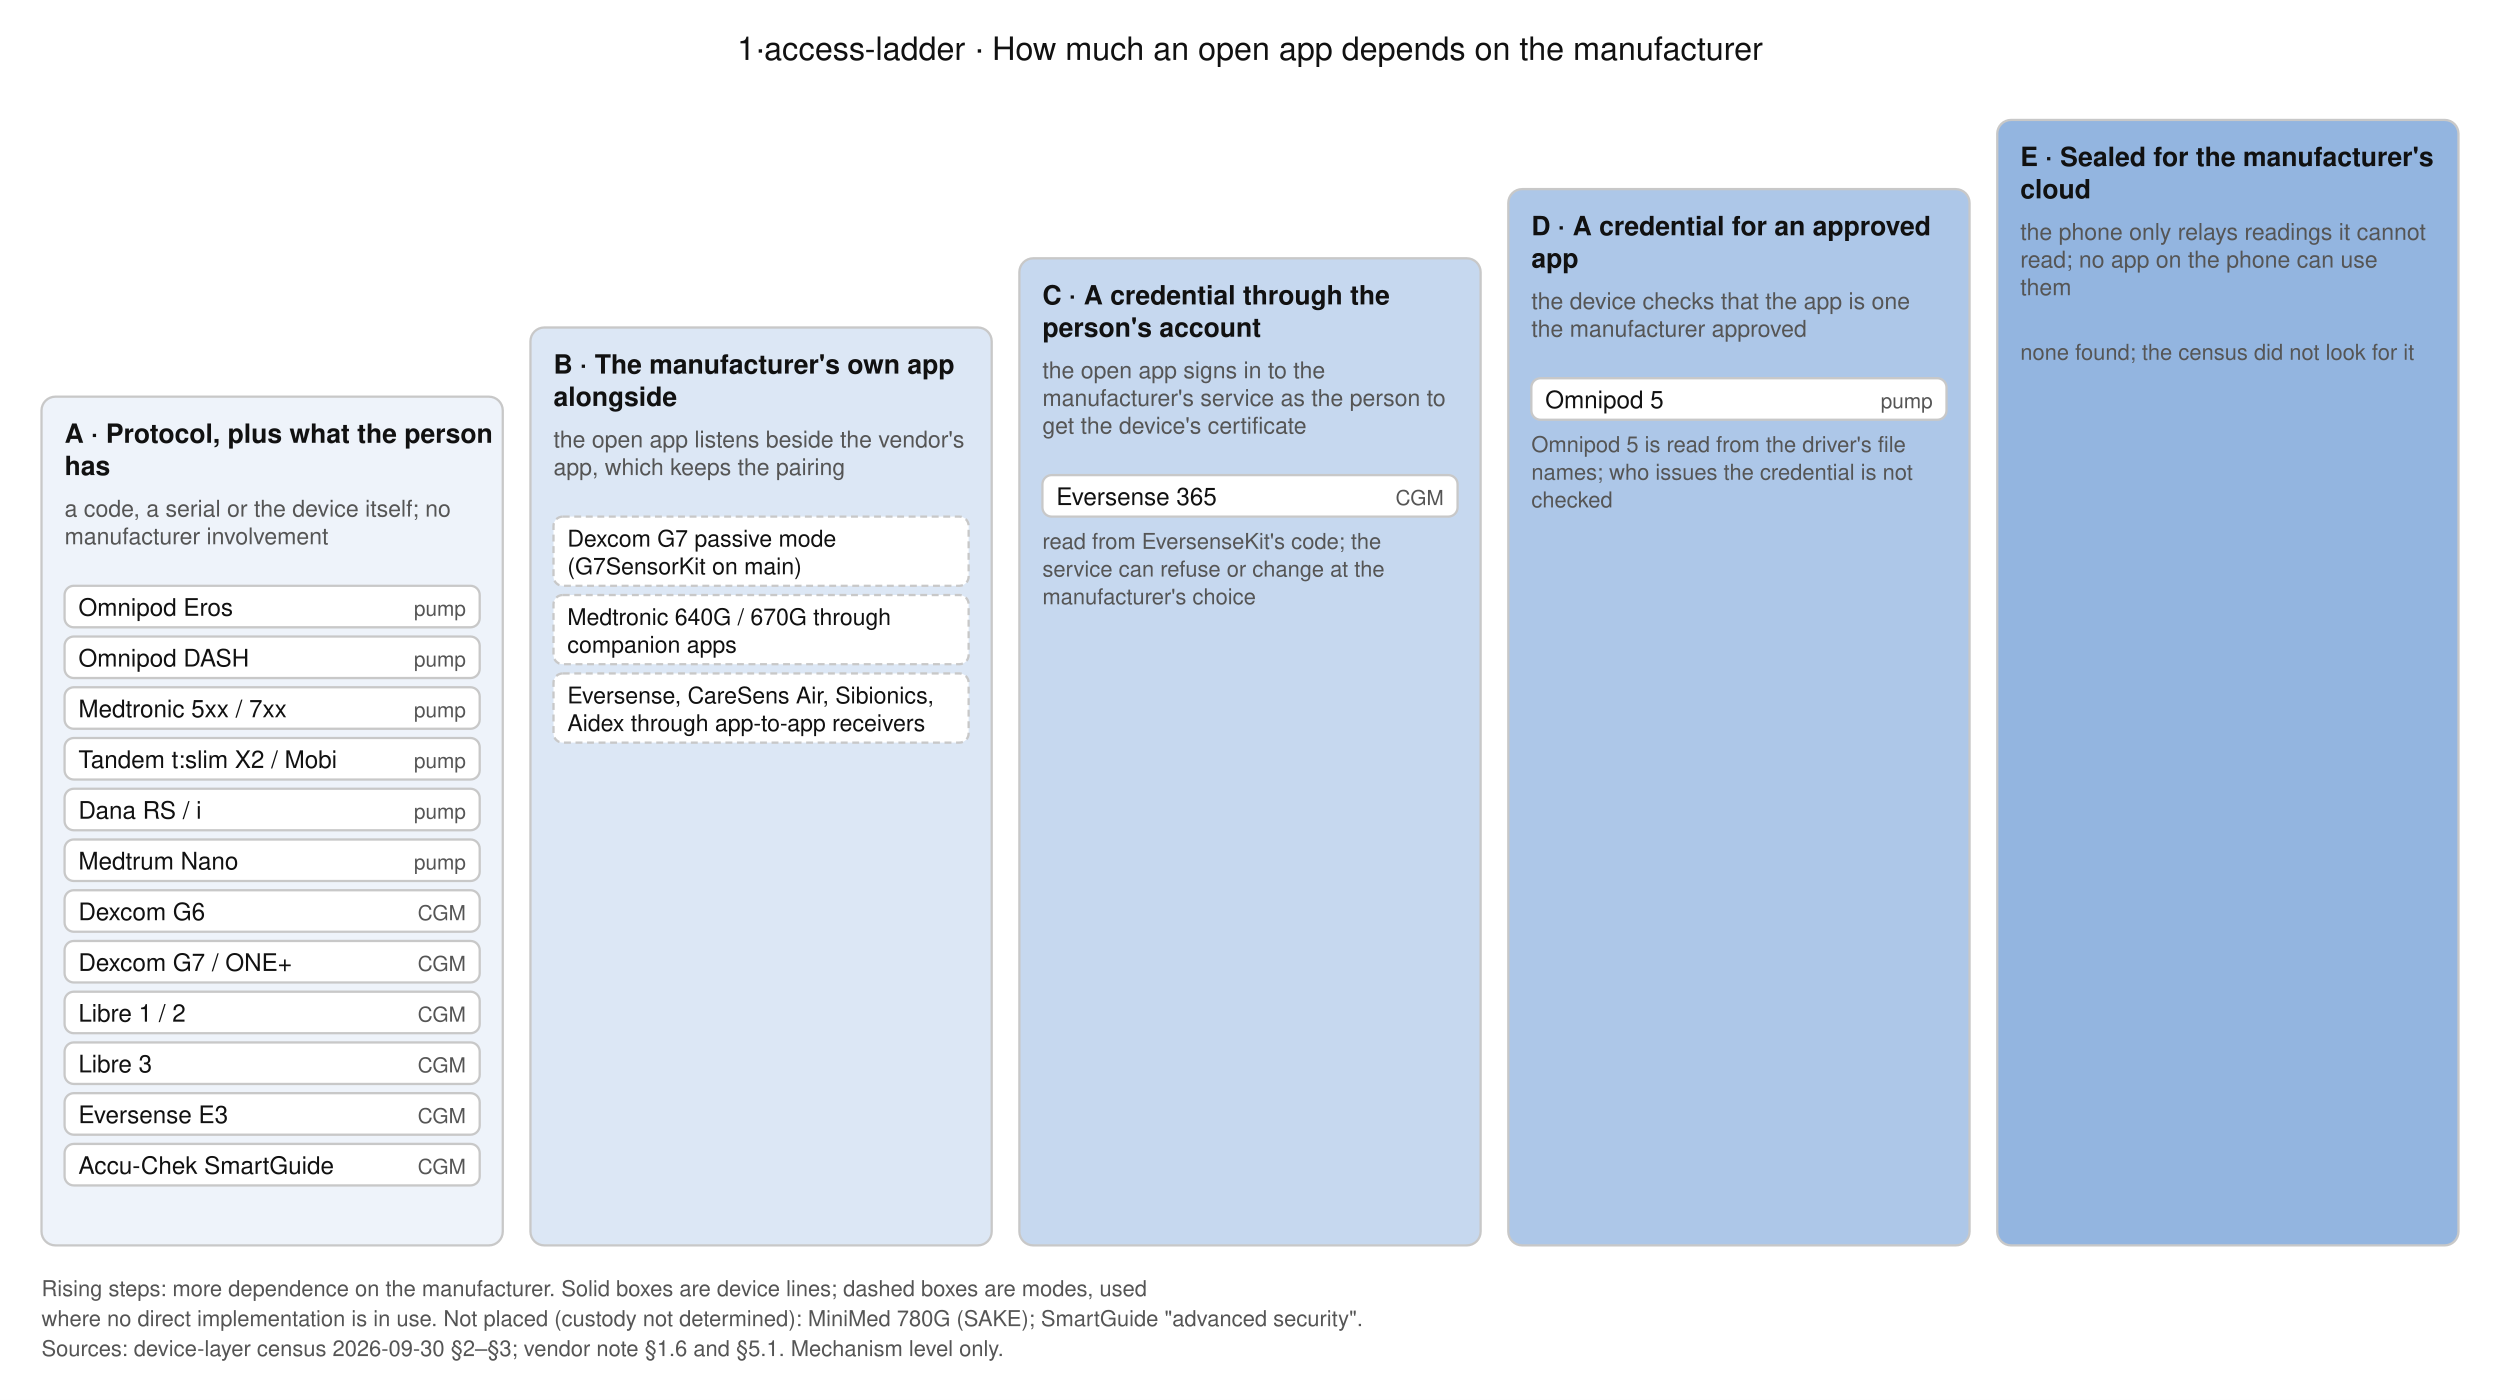
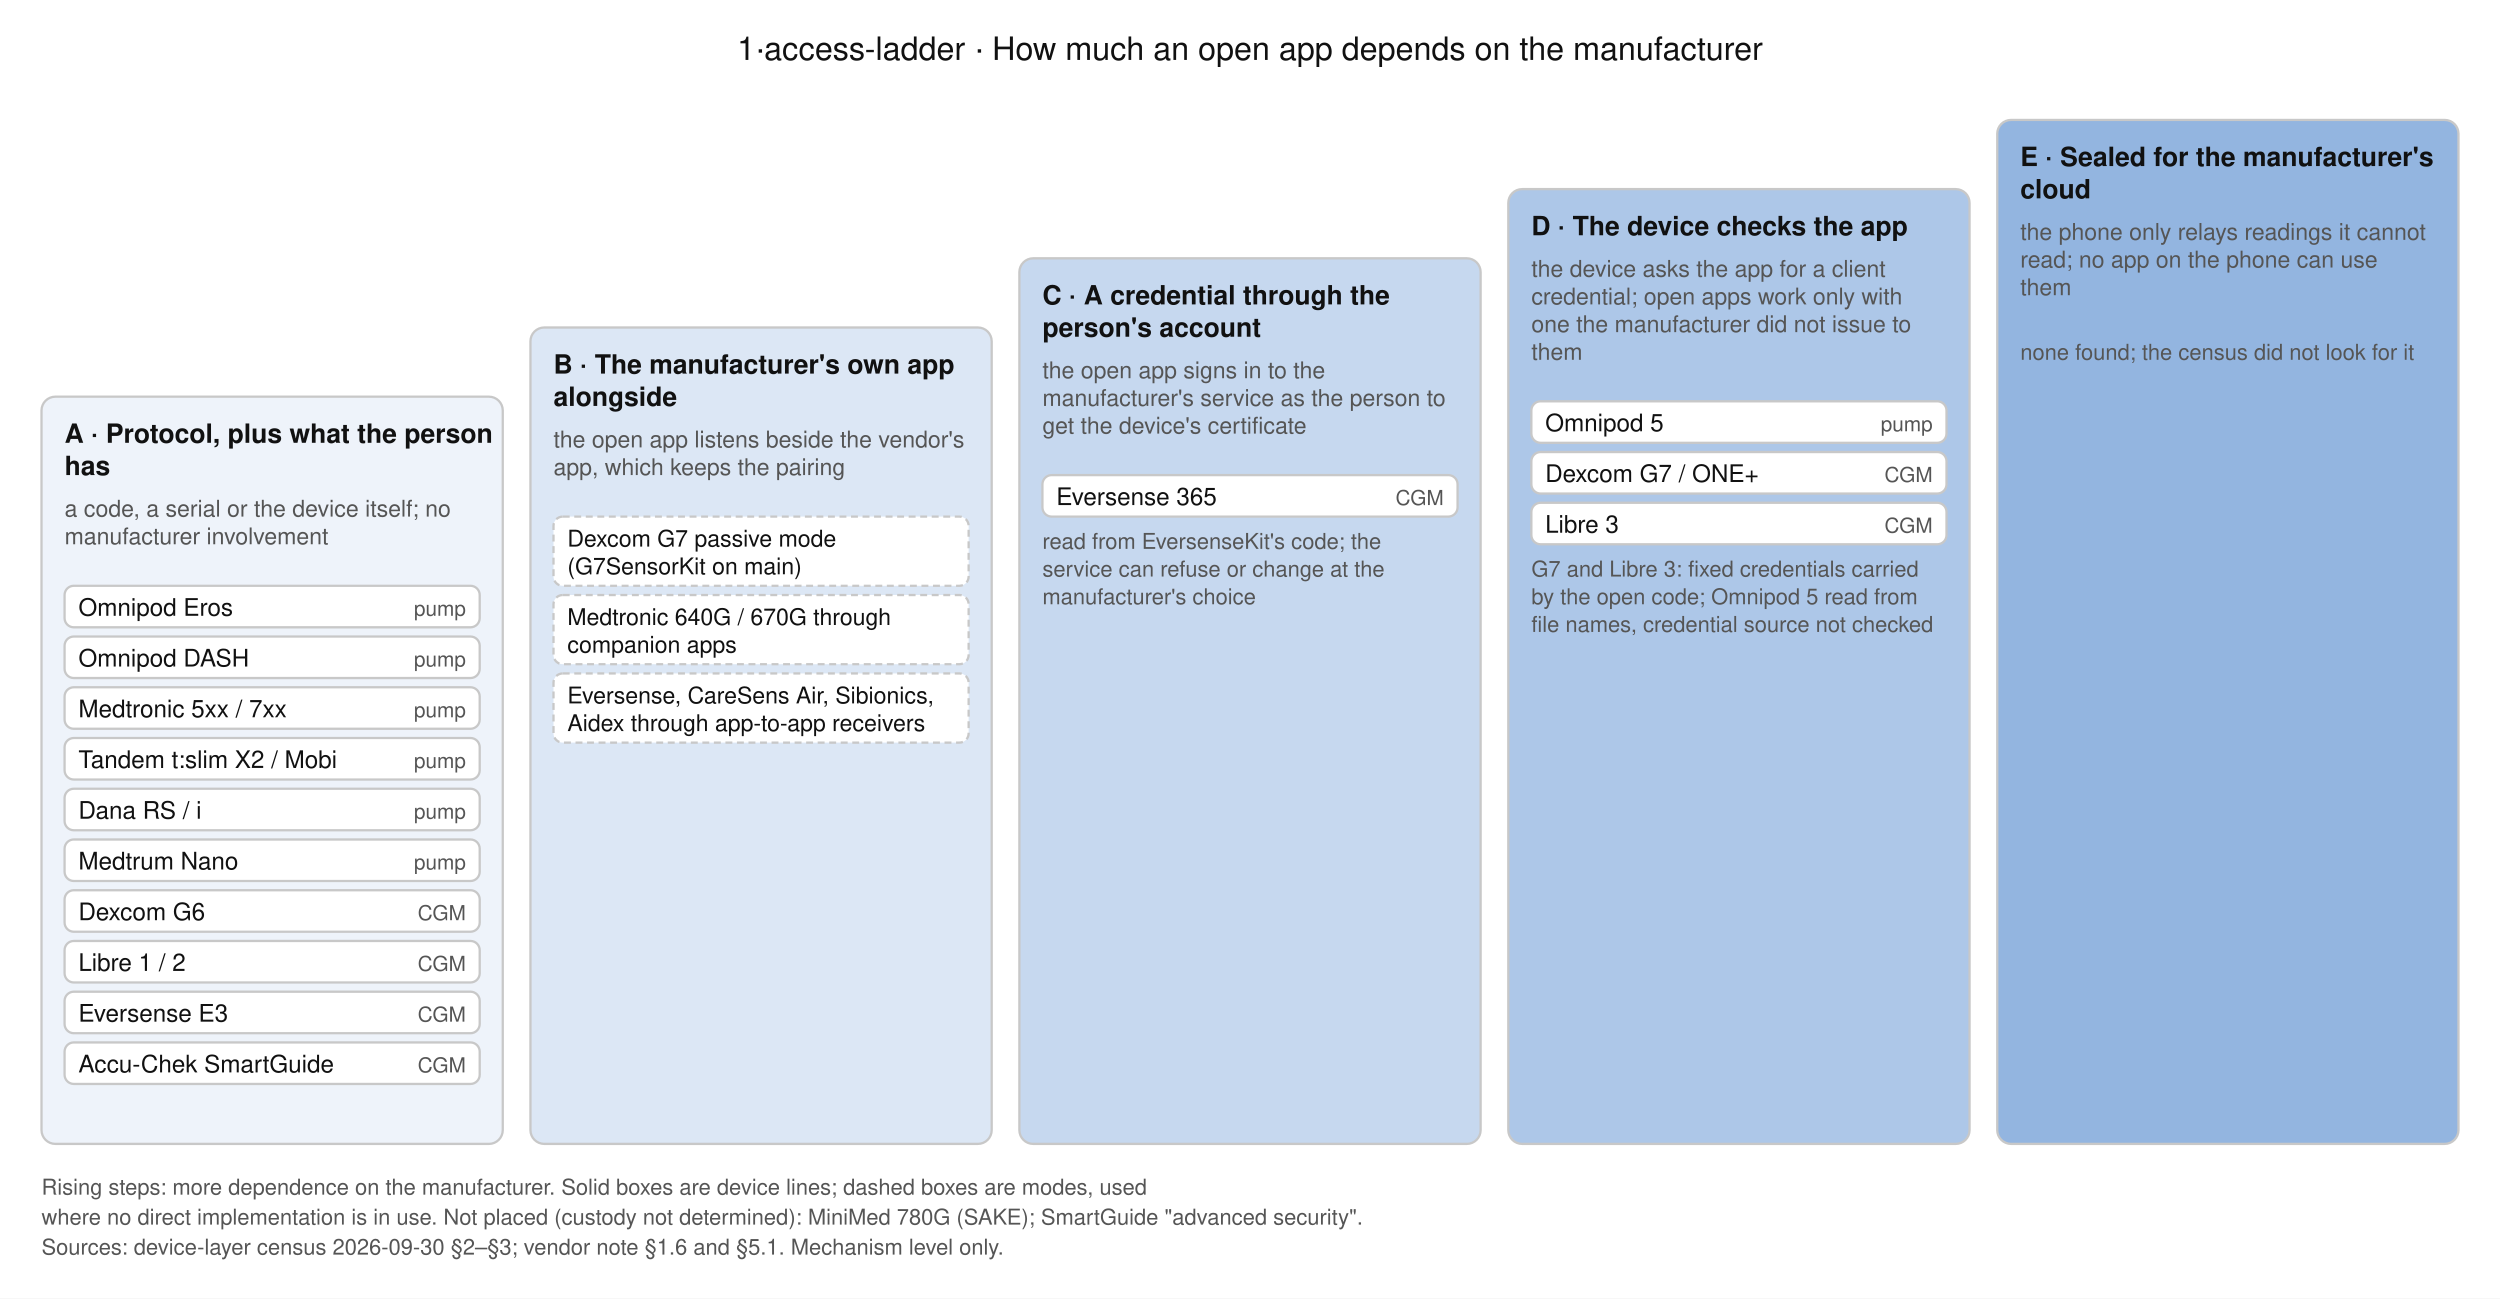
- <svg xmlns="http://www.w3.org/2000/svg" width="1084" height="607" viewBox="0 0 1084 607" font-family="Helvetica, Arial, sans-serif">
-   <rect x="0" y="0" width="1084" height="607" fill="#ffffff" />
+ <svg xmlns="http://www.w3.org/2000/svg" width="1084" height="563" viewBox="0 0 1084 563" font-family="Helvetica, Arial, sans-serif">
+   <rect x="0" y="0" width="1084" height="563" fill="#ffffff" />
  <text x="542.0" y="26.0" font-size="14" fill="#111111" text-anchor="middle">1·access-ladder · How much an open app depends on the manufacturer</text>
-   <rect x="18" y="172" width="200" height="368" rx="6" fill="#eef3fa" stroke="#c8c8c8" />
+   <rect x="18" y="172" width="200" height="324" rx="6" fill="#eef3fa" stroke="#c8c8c8" />
  <text x="28.0" y="192.0" font-size="11.5" fill="#111111" text-anchor="start" font-weight="bold">A · Protocol, plus what the person</text>
  <text x="28.0" y="206.0" font-size="11.5" fill="#111111" text-anchor="start" font-weight="bold">has</text>
  <text x="28.0" y="224.0" font-size="10" fill="#555555" text-anchor="start">a code, a serial or the device itself; no</text>
  <text x="28.0" y="236.0" font-size="10" fill="#555555" text-anchor="start">manufacturer involvement</text>
  <rect x="28" y="254" width="180" height="18" rx="4" fill="#ffffff" stroke="#c8c8c8" />
  <text x="34.0" y="267.0" font-size="10.5" fill="#111111" text-anchor="start">Omnipod Eros</text>
  <text x="202.0" y="267.0" font-size="9" fill="#555555" text-anchor="end">pump</text>
  <rect x="28" y="276" width="180" height="18" rx="4" fill="#ffffff" stroke="#c8c8c8" />
  <text x="34.0" y="289.0" font-size="10.5" fill="#111111" text-anchor="start">Omnipod DASH</text>
  <text x="202.0" y="289.0" font-size="9" fill="#555555" text-anchor="end">pump</text>
  <rect x="28" y="298" width="180" height="18" rx="4" fill="#ffffff" stroke="#c8c8c8" />
  <text x="34.0" y="311.0" font-size="10.5" fill="#111111" text-anchor="start">Medtronic 5xx / 7xx</text>
  <text x="202.0" y="311.0" font-size="9" fill="#555555" text-anchor="end">pump</text>
  <rect x="28" y="320" width="180" height="18" rx="4" fill="#ffffff" stroke="#c8c8c8" />
  <text x="34.0" y="333.0" font-size="10.5" fill="#111111" text-anchor="start">Tandem t:slim X2 / Mobi</text>
  <text x="202.0" y="333.0" font-size="9" fill="#555555" text-anchor="end">pump</text>
  <rect x="28" y="342" width="180" height="18" rx="4" fill="#ffffff" stroke="#c8c8c8" />
  <text x="34.0" y="355.0" font-size="10.5" fill="#111111" text-anchor="start">Dana RS / i</text>
  <text x="202.0" y="355.0" font-size="9" fill="#555555" text-anchor="end">pump</text>
  <rect x="28" y="364" width="180" height="18" rx="4" fill="#ffffff" stroke="#c8c8c8" />
  <text x="34.0" y="377.0" font-size="10.5" fill="#111111" text-anchor="start">Medtrum Nano</text>
  <text x="202.0" y="377.0" font-size="9" fill="#555555" text-anchor="end">pump</text>
  <rect x="28" y="386" width="180" height="18" rx="4" fill="#ffffff" stroke="#c8c8c8" />
  <text x="34.0" y="399.0" font-size="10.5" fill="#111111" text-anchor="start">Dexcom G6</text>
  <text x="202.0" y="399.0" font-size="9" fill="#555555" text-anchor="end">CGM</text>
  <rect x="28" y="408" width="180" height="18" rx="4" fill="#ffffff" stroke="#c8c8c8" />
-   <text x="34.0" y="421.0" font-size="10.5" fill="#111111" text-anchor="start">Dexcom G7 / ONE+</text>
+   <text x="34.0" y="421.0" font-size="10.5" fill="#111111" text-anchor="start">Libre 1 / 2</text>
  <text x="202.0" y="421.0" font-size="9" fill="#555555" text-anchor="end">CGM</text>
  <rect x="28" y="430" width="180" height="18" rx="4" fill="#ffffff" stroke="#c8c8c8" />
-   <text x="34.0" y="443.0" font-size="10.5" fill="#111111" text-anchor="start">Libre 1 / 2</text>
+   <text x="34.0" y="443.0" font-size="10.5" fill="#111111" text-anchor="start">Eversense E3</text>
  <text x="202.0" y="443.0" font-size="9" fill="#555555" text-anchor="end">CGM</text>
  <rect x="28" y="452" width="180" height="18" rx="4" fill="#ffffff" stroke="#c8c8c8" />
-   <text x="34.0" y="465.0" font-size="10.5" fill="#111111" text-anchor="start">Libre 3</text>
+   <text x="34.0" y="465.0" font-size="10.5" fill="#111111" text-anchor="start">Accu-Chek SmartGuide</text>
  <text x="202.0" y="465.0" font-size="9" fill="#555555" text-anchor="end">CGM</text>
-   <rect x="28" y="474" width="180" height="18" rx="4" fill="#ffffff" stroke="#c8c8c8" />
-   <text x="34.0" y="487.0" font-size="10.5" fill="#111111" text-anchor="start">Eversense E3</text>
-   <text x="202.0" y="487.0" font-size="9" fill="#555555" text-anchor="end">CGM</text>
-   <rect x="28" y="496" width="180" height="18" rx="4" fill="#ffffff" stroke="#c8c8c8" />
-   <text x="34.0" y="509.0" font-size="10.5" fill="#111111" text-anchor="start">Accu-Chek SmartGuide</text>
-   <text x="202.0" y="509.0" font-size="9" fill="#555555" text-anchor="end">CGM</text>
-   <rect x="230" y="142" width="200" height="398" rx="6" fill="#dce7f5" stroke="#c8c8c8" />
+   <rect x="230" y="142" width="200" height="354" rx="6" fill="#dce7f5" stroke="#c8c8c8" />
  <text x="240.0" y="162.0" font-size="11.5" fill="#111111" text-anchor="start" font-weight="bold">B · The manufacturer's own app</text>
  <text x="240.0" y="176.0" font-size="11.5" fill="#111111" text-anchor="start" font-weight="bold">alongside</text>
  <text x="240.0" y="194.0" font-size="10" fill="#555555" text-anchor="start">the open app listens beside the vendor's</text>
  <text x="240.0" y="206.0" font-size="10" fill="#555555" text-anchor="start">app, which keeps the pairing</text>
  <rect x="240" y="224" width="180" height="30" rx="4" fill="#ffffff" stroke="#c8c8c8" stroke-dasharray="3,2" />
  <text x="246.0" y="237.0" font-size="10" fill="#111111" text-anchor="start">Dexcom G7 passive mode</text>
  <text x="246.0" y="249.0" font-size="10" fill="#111111" text-anchor="start">(G7SensorKit on main)</text>
  <rect x="240" y="258" width="180" height="30" rx="4" fill="#ffffff" stroke="#c8c8c8" stroke-dasharray="3,2" />
  <text x="246.0" y="271.0" font-size="10" fill="#111111" text-anchor="start">Medtronic 640G / 670G through</text>
  <text x="246.0" y="283.0" font-size="10" fill="#111111" text-anchor="start">companion apps</text>
  <rect x="240" y="292" width="180" height="30" rx="4" fill="#ffffff" stroke="#c8c8c8" stroke-dasharray="3,2" />
  <text x="246.0" y="305.0" font-size="10" fill="#111111" text-anchor="start">Eversense, CareSens Air, Sibionics,</text>
  <text x="246.0" y="317.0" font-size="10" fill="#111111" text-anchor="start">Aidex through app-to-app receivers</text>
-   <rect x="442" y="112" width="200" height="428" rx="6" fill="#c6d8ef" stroke="#c8c8c8" />
+   <rect x="442" y="112" width="200" height="384" rx="6" fill="#c6d8ef" stroke="#c8c8c8" />
  <text x="452.0" y="132.0" font-size="11.5" fill="#111111" text-anchor="start" font-weight="bold">C · A credential through the</text>
  <text x="452.0" y="146.0" font-size="11.5" fill="#111111" text-anchor="start" font-weight="bold">person's account</text>
  <text x="452.0" y="164.0" font-size="10" fill="#555555" text-anchor="start">the open app signs in to the</text>
  <text x="452.0" y="176.0" font-size="10" fill="#555555" text-anchor="start">manufacturer's service as the person to</text>
  <text x="452.0" y="188.0" font-size="10" fill="#555555" text-anchor="start">get the device's certificate</text>
  <rect x="452" y="206" width="180" height="18" rx="4" fill="#ffffff" stroke="#c8c8c8" />
  <text x="458.0" y="219.0" font-size="10.5" fill="#111111" text-anchor="start">Eversense 365</text>
  <text x="626.0" y="219.0" font-size="9" fill="#555555" text-anchor="end">CGM</text>
  <text x="452.0" y="238.0" font-size="9.5" fill="#555555" text-anchor="start">read from EversenseKit's code; the</text>
  <text x="452.0" y="250.0" font-size="9.5" fill="#555555" text-anchor="start">service can refuse or change at the</text>
  <text x="452.0" y="262.0" font-size="9.5" fill="#555555" text-anchor="start">manufacturer's choice</text>
-   <rect x="654" y="82" width="200" height="458" rx="6" fill="#adc7e8" stroke="#c8c8c8" />
-   <text x="664.0" y="102.0" font-size="11.5" fill="#111111" text-anchor="start" font-weight="bold">D · A credential for an approved</text>
-   <text x="664.0" y="116.0" font-size="11.5" fill="#111111" text-anchor="start" font-weight="bold">app</text>
-   <text x="664.0" y="134.0" font-size="10" fill="#555555" text-anchor="start">the device checks that the app is one</text>
-   <text x="664.0" y="146.0" font-size="10" fill="#555555" text-anchor="start">the manufacturer approved</text>
-   <rect x="664" y="164" width="180" height="18" rx="4" fill="#ffffff" stroke="#c8c8c8" />
-   <text x="670.0" y="177.0" font-size="10.5" fill="#111111" text-anchor="start">Omnipod 5</text>
-   <text x="838.0" y="177.0" font-size="9" fill="#555555" text-anchor="end">pump</text>
-   <text x="664.0" y="196.0" font-size="9.5" fill="#555555" text-anchor="start">Omnipod 5 is read from the driver's file</text>
-   <text x="664.0" y="208.0" font-size="9.5" fill="#555555" text-anchor="start">names; who issues the credential is not</text>
-   <text x="664.0" y="220.0" font-size="9.5" fill="#555555" text-anchor="start">checked</text>
-   <rect x="866" y="52" width="200" height="488" rx="6" fill="#93b5e0" stroke="#c8c8c8" />
+   <rect x="654" y="82" width="200" height="414" rx="6" fill="#adc7e8" stroke="#c8c8c8" />
+   <text x="664.0" y="102.0" font-size="11.5" fill="#111111" text-anchor="start" font-weight="bold">D · The device checks the app</text>
+   <text x="664.0" y="120.0" font-size="10" fill="#555555" text-anchor="start">the device asks the app for a client</text>
+   <text x="664.0" y="132.0" font-size="10" fill="#555555" text-anchor="start">credential; open apps work only with</text>
+   <text x="664.0" y="144.0" font-size="10" fill="#555555" text-anchor="start">one the manufacturer did not issue to</text>
+   <text x="664.0" y="156.0" font-size="10" fill="#555555" text-anchor="start">them</text>
+   <rect x="664" y="174" width="180" height="18" rx="4" fill="#ffffff" stroke="#c8c8c8" />
+   <text x="670.0" y="187.0" font-size="10.5" fill="#111111" text-anchor="start">Omnipod 5</text>
+   <text x="838.0" y="187.0" font-size="9" fill="#555555" text-anchor="end">pump</text>
+   <rect x="664" y="196" width="180" height="18" rx="4" fill="#ffffff" stroke="#c8c8c8" />
+   <text x="670.0" y="209.0" font-size="10.5" fill="#111111" text-anchor="start">Dexcom G7 / ONE+</text>
+   <text x="838.0" y="209.0" font-size="9" fill="#555555" text-anchor="end">CGM</text>
+   <rect x="664" y="218" width="180" height="18" rx="4" fill="#ffffff" stroke="#c8c8c8" />
+   <text x="670.0" y="231.0" font-size="10.5" fill="#111111" text-anchor="start">Libre 3</text>
+   <text x="838.0" y="231.0" font-size="9" fill="#555555" text-anchor="end">CGM</text>
+   <text x="664.0" y="250.0" font-size="9.5" fill="#555555" text-anchor="start">G7 and Libre 3: fixed credentials carried</text>
+   <text x="664.0" y="262.0" font-size="9.5" fill="#555555" text-anchor="start">by the open code; Omnipod 5 read from</text>
+   <text x="664.0" y="274.0" font-size="9.5" fill="#555555" text-anchor="start">file names, credential source not checked</text>
+   <rect x="866" y="52" width="200" height="444" rx="6" fill="#93b5e0" stroke="#c8c8c8" />
  <text x="876.0" y="72.0" font-size="11.5" fill="#111111" text-anchor="start" font-weight="bold">E · Sealed for the manufacturer's</text>
  <text x="876.0" y="86.0" font-size="11.5" fill="#111111" text-anchor="start" font-weight="bold">cloud</text>
  <text x="876.0" y="104.0" font-size="10" fill="#555555" text-anchor="start">the phone only relays readings it cannot</text>
  <text x="876.0" y="116.0" font-size="10" fill="#555555" text-anchor="start">read; no app on the phone can use</text>
  <text x="876.0" y="128.0" font-size="10" fill="#555555" text-anchor="start">them</text>
  <text x="876.0" y="156.0" font-size="9.5" fill="#555555" text-anchor="start">none found; the census did not look for it</text>
-   <text x="18.0" y="562.0" font-size="9.5" fill="#555555" text-anchor="start">Rising steps: more dependence on the manufacturer. Solid boxes are device lines; dashed boxes are modes, used</text>
-   <text x="18.0" y="575.0" font-size="9.5" fill="#555555" text-anchor="start">where no direct implementation is in use. Not placed (custody not determined): MiniMed 780G (SAKE); SmartGuide "advanced security".</text>
-   <text x="18.0" y="588.0" font-size="9.5" fill="#555555" text-anchor="start">Sources: device-layer census 2026-09-30 §2–§3; vendor note §1.6 and §5.1. Mechanism level only.</text>
+   <text x="18.0" y="518.0" font-size="9.5" fill="#555555" text-anchor="start">Rising steps: more dependence on the manufacturer. Solid boxes are device lines; dashed boxes are modes, used</text>
+   <text x="18.0" y="531.0" font-size="9.5" fill="#555555" text-anchor="start">where no direct implementation is in use. Not placed (custody not determined): MiniMed 780G (SAKE); SmartGuide "advanced security".</text>
+   <text x="18.0" y="544.0" font-size="9.5" fill="#555555" text-anchor="start">Sources: device-layer census 2026-09-30 §2–§3; vendor note §1.6 and §5.1. Mechanism level only.</text>
</svg>
